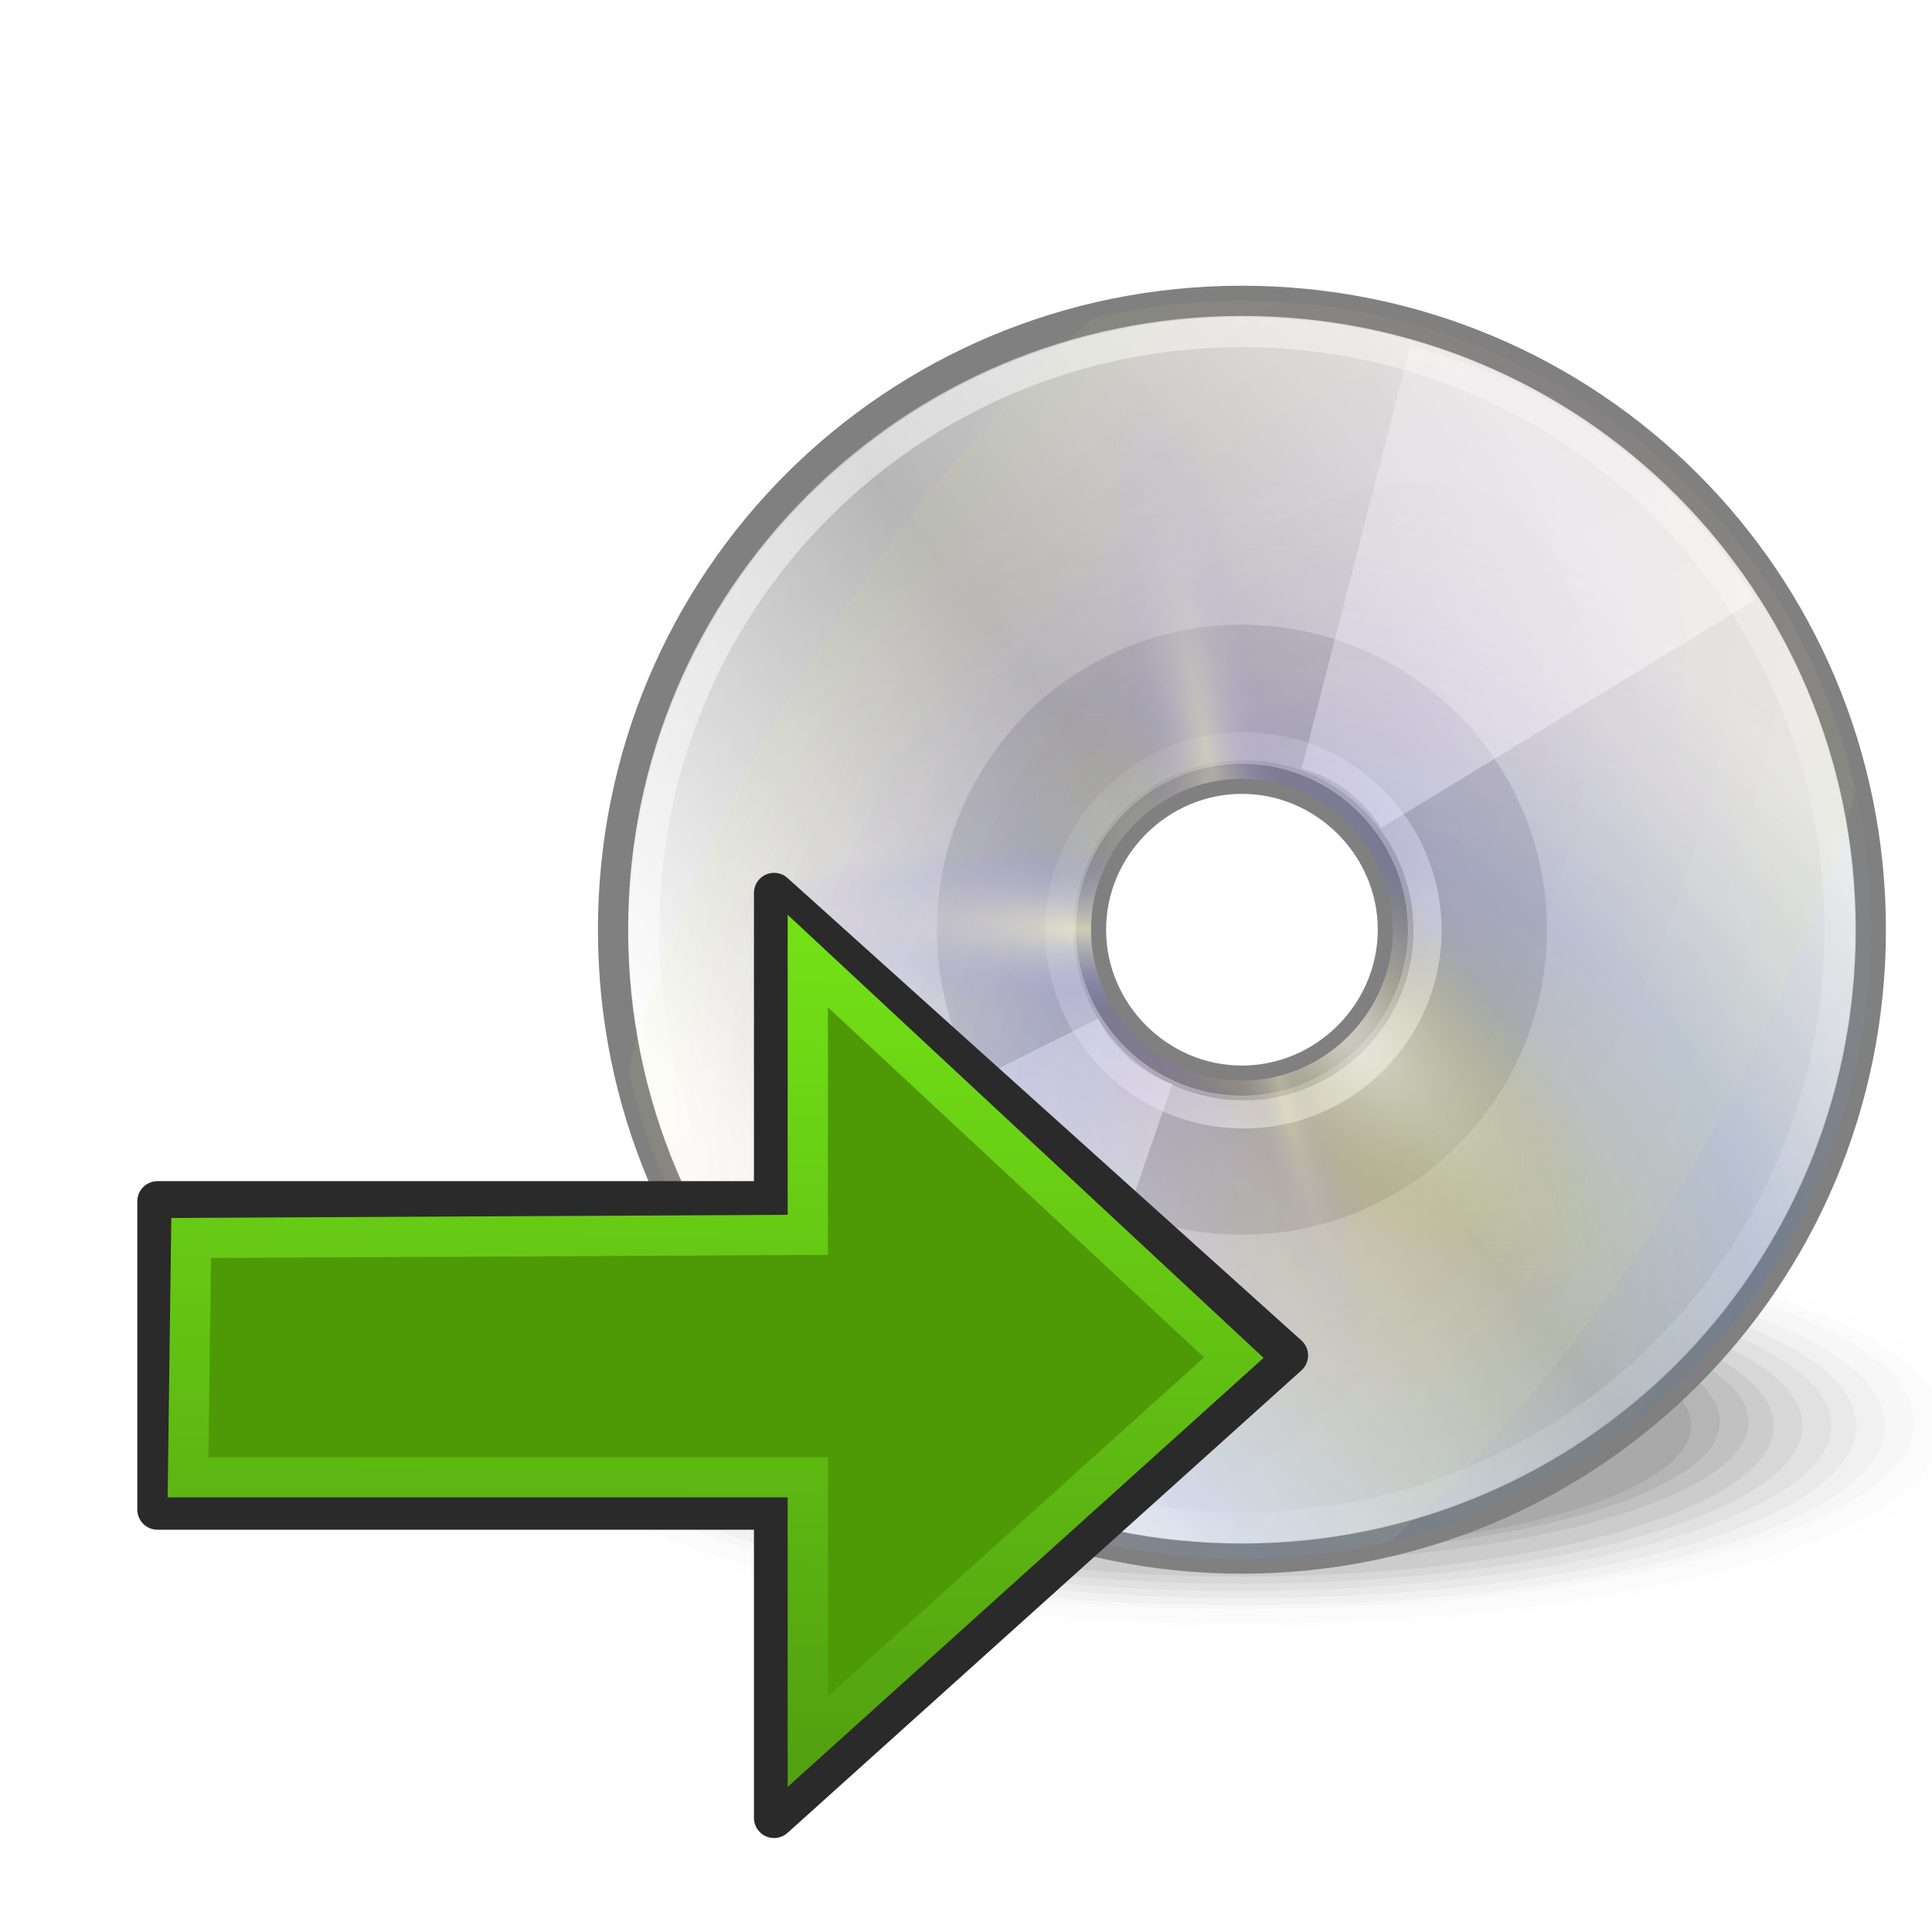
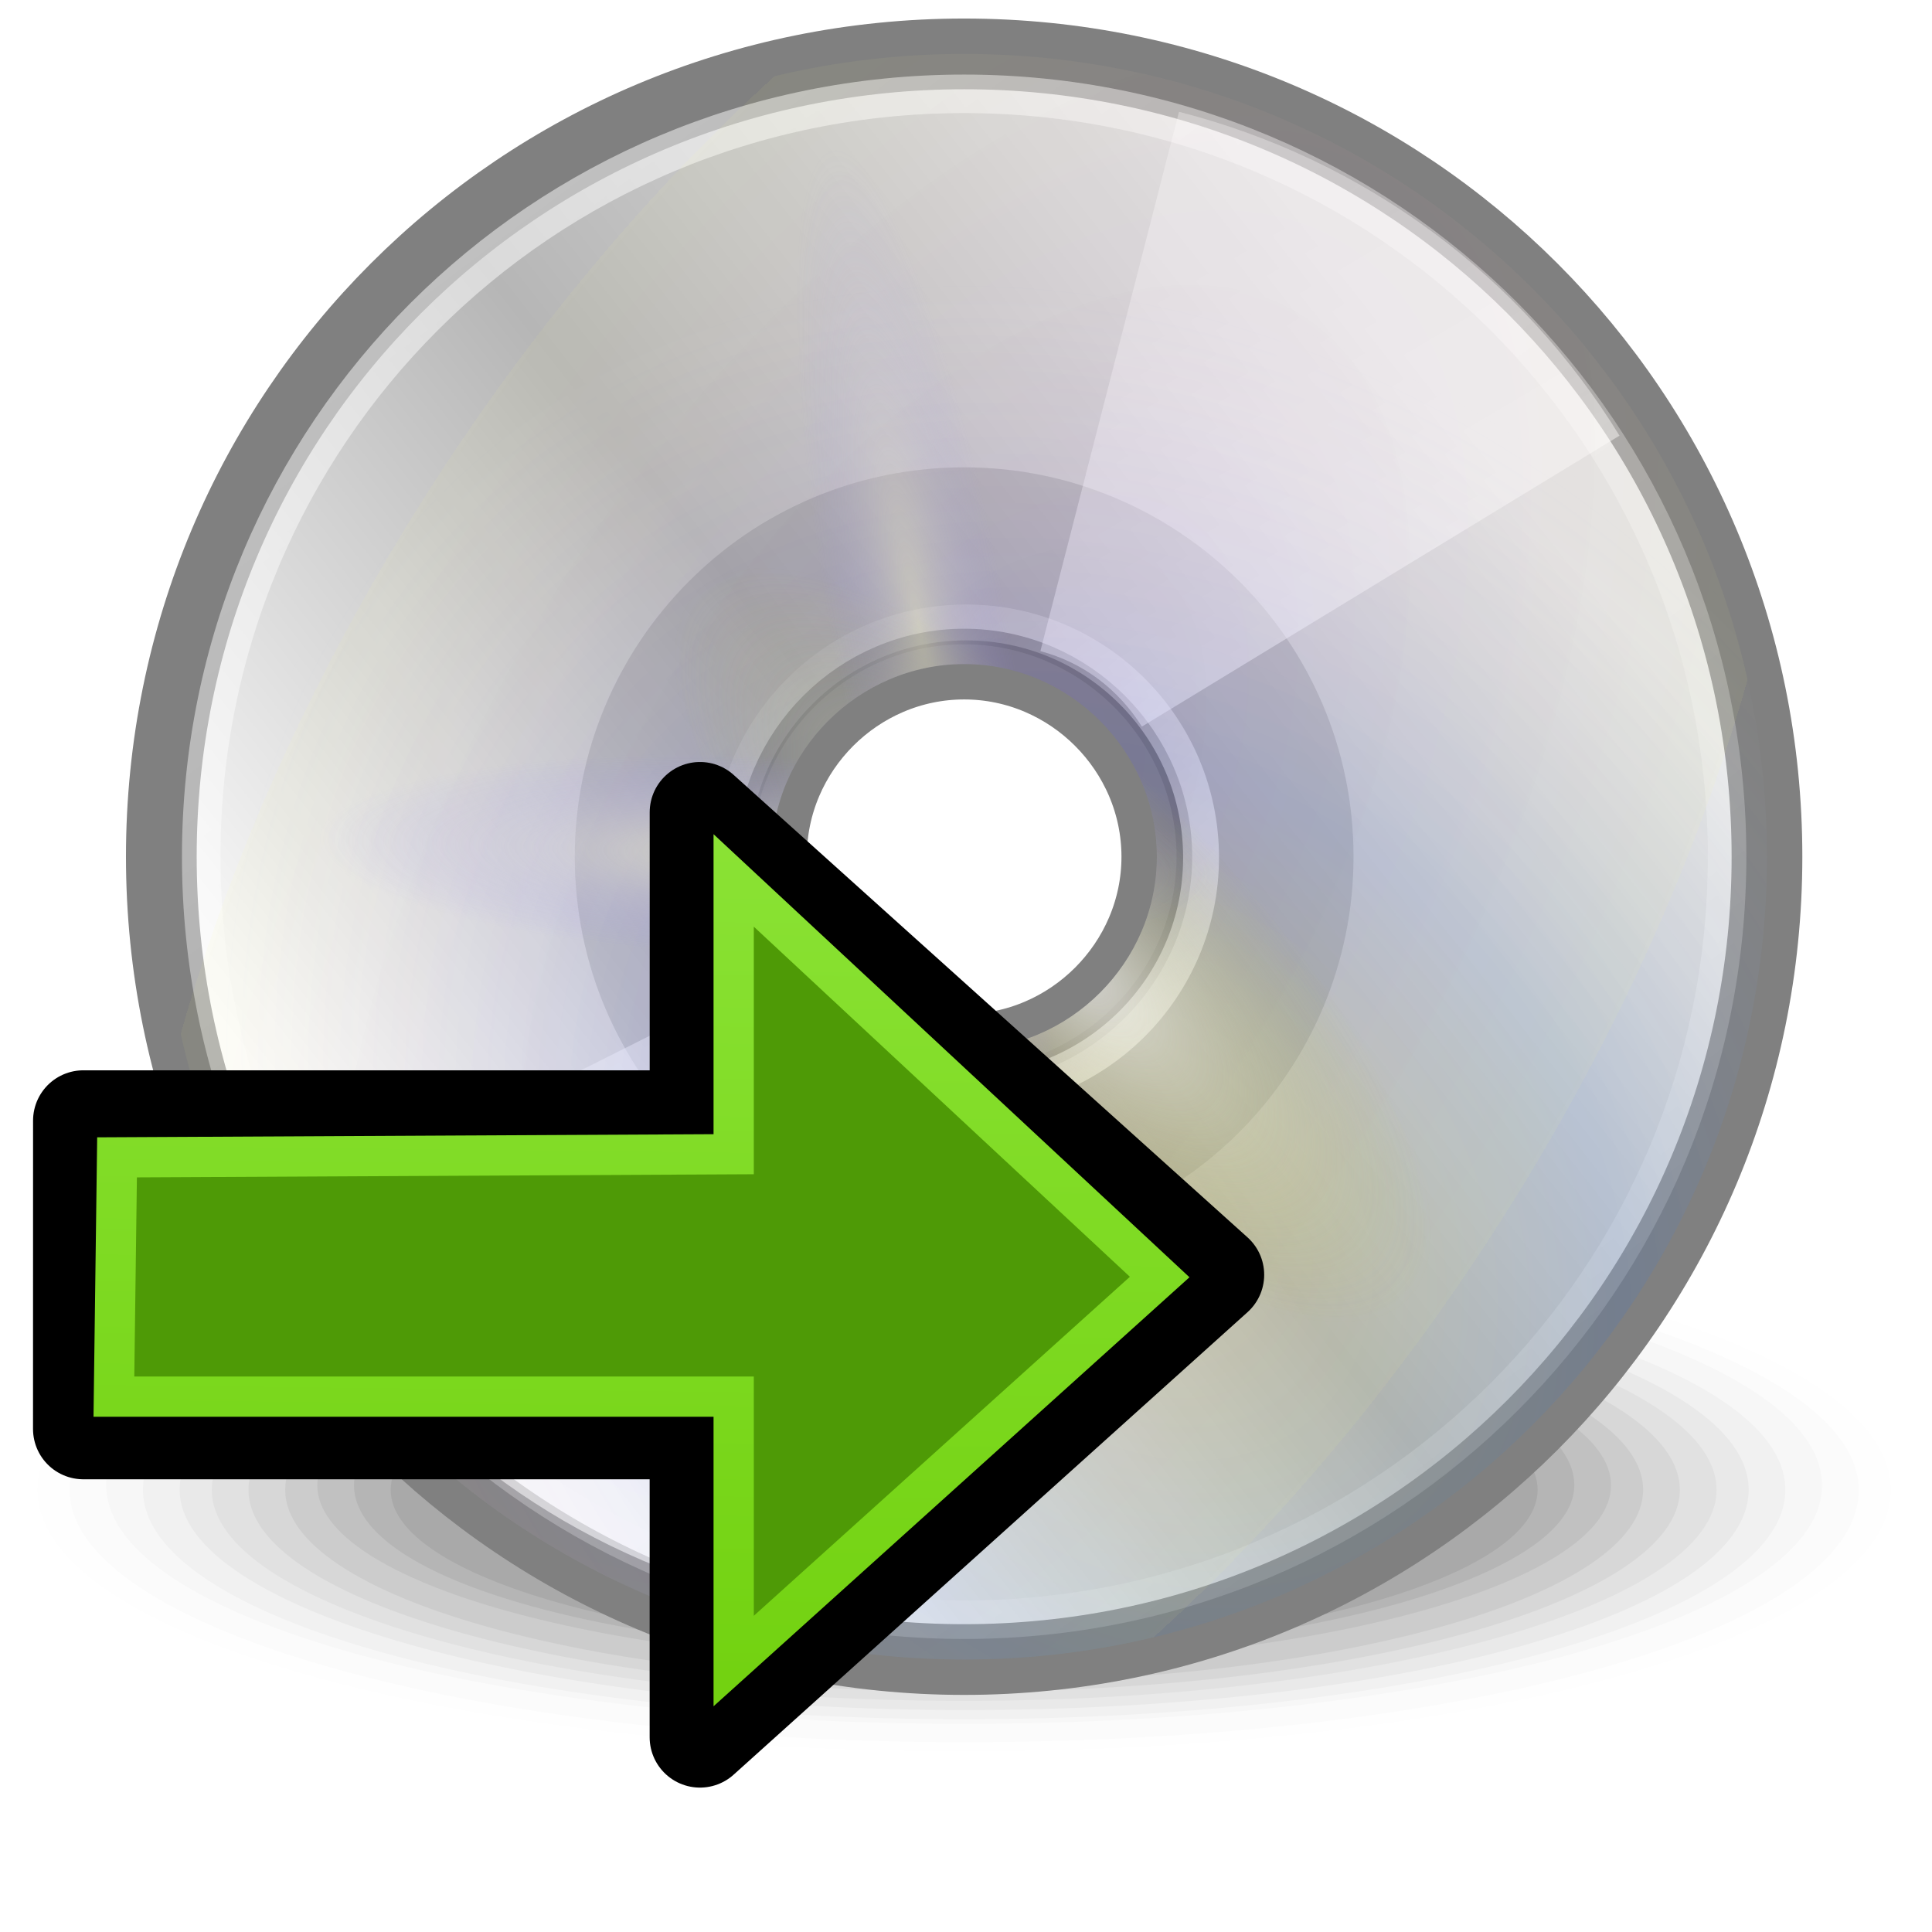
<svg xmlns="http://www.w3.org/2000/svg" xmlns:xlink="http://www.w3.org/1999/xlink" width="48px" height="48px" id="svg3152" version="1.1">
  <defs id="defs3154">
    <linearGradient id="linearGradient3932">
      <stop style="stop-color:#73e216;stop-opacity:1;" offset="0" id="stop3934" />
      <stop style="stop-color:#73e216;stop-opacity:0;" offset="1" id="stop3936" />
    </linearGradient>
    <linearGradient id="linearGradient3914">
-       <stop style="stop-color:#52a110;stop-opacity:1;" offset="0" id="stop3916" />
-       <stop style="stop-color:#73e216;stop-opacity:1;" offset="1" id="stop3918" />
+       <stop style="stop-color:#73d211;stop-opacity:1;" offset="0" id="stop3916" />
+       <stop style="stop-color:#8ae234;stop-opacity:1;" offset="1" id="stop3918" />
    </linearGradient>
    <linearGradient id="linearGradient4463">
      <stop style="stop-color:#deffe1;stop-opacity:1;" offset="0" id="stop4465" />
      <stop style="stop-color:#deffe1;stop-opacity:0;" offset="1" id="stop4467" />
    </linearGradient>
    <linearGradient id="linearGradient4395">
      <stop id="stop4397" offset="0" style="stop-color:#ffffff;stop-opacity:1" />
      <stop id="stop4399" offset="1" style="stop-color:#ff6a5a;stop-opacity:1;" />
    </linearGradient>
    <linearGradient id="linearGradient4329">
      <stop style="stop-color:#ff0000;stop-opacity:1;" offset="0" id="stop4331" />
      <stop style="stop-color:#ff6a5a;stop-opacity:1;" offset="1" id="stop4333" />
    </linearGradient>
    <linearGradient id="linearGradient3435" gradientUnits="userSpaceOnUse" x1="12.274" y1="32.416" x2="35.391" y2="14.203">
      <stop offset="0" style="stop-color:#ffffc8;stop-opacity:1;" id="stop3437" />
      <stop offset="1" style="stop-color:#9a91ef;stop-opacity:0;" id="stop3439" />
    </linearGradient>
    <linearGradient id="linearGradient3068" gradientUnits="userSpaceOnUse" x1="12.274" y1="32.416" x2="35.391" y2="14.203">
      <stop offset="0" style="stop-color:#ffffc8;stop-opacity:1;" id="stop3070" />
      <stop offset="1" style="stop-color:#9a91ef;stop-opacity:0;" id="stop3072" />
    </linearGradient>
    <linearGradient id="linearGradient3075" gradientUnits="userSpaceOnUse" x1="12.274" y1="32.416" x2="35.391" y2="14.203">
      <stop offset="0" style="stop-color:#ffffc8;stop-opacity:1;" id="stop3077" />
      <stop offset="1" style="stop-color:#9a91ef;stop-opacity:0;" id="stop3079" />
    </linearGradient>
    <linearGradient y2="14.203" x2="35.391" y1="32.416" x1="12.274" gradientUnits="userSpaceOnUse" id="linearGradient3421">
      <stop id="stop3423" style="stop-color:#ffffff;stop-opacity:1;" offset="0" />
      <stop id="stop3427" style="stop-color:#b8c04c;stop-opacity:0;" offset="1" />
    </linearGradient>
    <linearGradient id="linearGradient3406" gradientUnits="userSpaceOnUse" x1="12.274" y1="32.416" x2="35.391" y2="14.203">
      <stop offset="0" style="stop-color:#b307ff;stop-opacity:0.822;" id="stop3408" />
      <stop offset="1" style="stop-color:#f0ff8b;stop-opacity:0.644;" id="stop3410" />
      <stop offset="1" style="stop-color:#ffffff;stop-opacity:0;" id="stop3412" />
    </linearGradient>
    <linearGradient y2="14.203" x2="35.391" y1="32.416" x1="12.274" gradientUnits="userSpaceOnUse" id="linearGradient3394">
      <stop id="stop3396" style="stop-color:#fff307;stop-opacity:1;" offset="0" />
      <stop id="stop3398" style="stop-color:#166eff;stop-opacity:1;" offset="0.5" />
      <stop id="stop3400" style="stop-color:#ffffff;stop-opacity:0;" offset="1" />
    </linearGradient>
    <linearGradient id="linearGradient6028">
      <stop style="stop-color:#ffffff;stop-opacity:1;" offset="0" id="stop6030" />
      <stop style="stop-color:#ffffff;stop-opacity:0;" offset="1" id="stop6032" />
    </linearGradient>
    <linearGradient id="linearGradient6036">
      <stop style="stop-color:#ffffff;stop-opacity:1;" offset="0" id="stop6038" />
      <stop style="stop-color:#ffffff;stop-opacity:0;" offset="1" id="stop6040" />
    </linearGradient>
    <linearGradient id="linearGradient4236">
      <stop style="stop-color:#ffffff;stop-opacity:0.327;" offset="0" id="stop4238" />
      <stop style="stop-color:#ffffff;stop-opacity:0.604;" offset="1" id="stop4240" />
    </linearGradient>
    <linearGradient id="linearGradient3108">
      <stop style="stop-color:#ffffff;stop-opacity:0.327;" offset="0" id="stop3110" />
      <stop style="stop-color:#ffffff;stop-opacity:0.604;" offset="1" id="stop3112" />
    </linearGradient>
    <linearGradient id="aigrd2" gradientUnits="userSpaceOnUse" x1="12.274" y1="32.416" x2="35.391" y2="14.203">
      <stop offset="0" style="stop-color:#FBFBFB" id="stop3043" />
      <stop offset="0.5" style="stop-color:#B6B6B6" id="stop3045" />
      <stop offset="1" style="stop-color:#E4E4E4" id="stop3047" />
    </linearGradient>
    <linearGradient id="aigrd1" gradientUnits="userSpaceOnUse" x1="14.997" y1="11.188" x2="32.511" y2="34.307">
      <stop offset="0" style="stop-color:#EBEBEB" id="stop3034" />
      <stop offset="0.5" style="stop-color:#FFFFFF" id="stop3036" />
      <stop offset="1" style="stop-color:#EBEBEB" id="stop3038" />
    </linearGradient>
-     <linearGradient xlink:href="#aigrd1" id="linearGradient3355" gradientUnits="userSpaceOnUse" gradientTransform="matrix(1.190476,0,0,1.190476,-3.571428,-2.952373)" x1="14.997" y1="11.188" x2="32.511" y2="34.307" />
-     <linearGradient xlink:href="#aigrd2" id="linearGradient3357" gradientUnits="userSpaceOnUse" gradientTransform="matrix(1.190476,0,0,1.190476,-3.571428,-2.952374)" x1="12.274" y1="32.416" x2="35.391" y2="14.203" />
-     <linearGradient xlink:href="#linearGradient4236" id="linearGradient3359" gradientUnits="userSpaceOnUse" gradientTransform="matrix(1.25,0,0,1.25,-4.999999,-3.056538)" x1="21.125" y1="14.625" x2="29" y2="28" />
-     <linearGradient xlink:href="#linearGradient4236" id="linearGradient3361" gradientUnits="userSpaceOnUse" gradientTransform="matrix(1.25,0,0,1.25,-4.999999,-3.056538)" x1="21.125" y1="14.625" x2="29" y2="28" />
-     <linearGradient xlink:href="#linearGradient6036" id="linearGradient3363" gradientUnits="userSpaceOnUse" gradientTransform="translate(0.652996,-0.4523728)" x1="10.502" y1="3.61" x2="48.799" y2="54.698" />
    <linearGradient xlink:href="#linearGradient6028" id="linearGradient3365" gradientUnits="userSpaceOnUse" x1="28.703" y1="31.495" x2="17.743" y2="18.367" />
-     <radialGradient xlink:href="#linearGradient3394" id="radialGradient3367" gradientUnits="userSpaceOnUse" gradientTransform="matrix(0.848684,0.95802,-0.782119,0.692834,19.34447,-20.97815)" cx="37.751" cy="27.569" fx="37.751" fy="27.569" r="21.333" />
-     <radialGradient xlink:href="#linearGradient3406" id="radialGradient3369" gradientUnits="userSpaceOnUse" gradientTransform="matrix(0.769501,-1.2425,0.6703,0.415141,-21.12557,40.91326)" cx="26.138" cy="38.807" fx="26.138" fy="38.807" r="21.333" />
-     <radialGradient xlink:href="#linearGradient3421" id="radialGradient3371" gradientUnits="userSpaceOnUse" gradientTransform="matrix(0.15845,-0.158988,0.432907,0.431441,-2.070649,14.5487)" cx="53.557" cy="48.238" fx="53.557" fy="48.238" r="21.333" />
-     <radialGradient xlink:href="#linearGradient3435" id="radialGradient3373" gradientUnits="userSpaceOnUse" gradientTransform="matrix(0.00518427,-0.12286,0.544548,0.02297824,1.61023,25.85519)" cx="16.885" cy="33.378" fx="16.885" fy="33.378" r="21.333" />
-     <radialGradient xlink:href="#linearGradient3435" id="radialGradient3375" gradientUnits="userSpaceOnUse" gradientTransform="matrix(0.105916,-0.0191424,0.104789,0.579807,17.78993,6.662786)" cx="35.511" cy="21.618" fx="35.511" fy="21.618" r="21.333" />
-     <radialGradient xlink:href="#linearGradient3435" id="radialGradient3377" gradientUnits="userSpaceOnUse" gradientTransform="matrix(-0.0504822,0.01387847,-0.12844,-0.467196,36.06557,38.98935)" cx="133.841" cy="23.914" fx="133.841" fy="23.914" r="21.333" />
    <linearGradient xlink:href="#linearGradient4329-6" id="linearGradient4359-9" x1="-0.35" y1="23" x2="22.35" y2="23" gradientUnits="userSpaceOnUse" gradientTransform="matrix(-1,0,0,-1,24.3,46.7)" />
    <linearGradient id="linearGradient4329-6">
      <stop style="stop-color:#ff0000;stop-opacity:1;" offset="0" id="stop4331-1" />
      <stop style="stop-color:#ff6a5a;stop-opacity:1;" offset="1" id="stop4333-1" />
    </linearGradient>
    <linearGradient xlink:href="#linearGradient4463" id="linearGradient4469" x1="11.216" y1="28.246" x2="11.216" y2="17.84" gradientUnits="userSpaceOnUse" />
    <linearGradient xlink:href="#linearGradient3914" id="linearGradient3920" x1="17.838" y1="33.363" x2="18.073" y2="12.62" gradientUnits="userSpaceOnUse" />
    <linearGradient xlink:href="#linearGradient3932" id="linearGradient3938" x1="18.17" y1="28.427" x2="12.945" y2="20.551" gradientUnits="userSpaceOnUse" />
    <linearGradient xlink:href="#linearGradient3914" id="linearGradient3948" gradientUnits="userSpaceOnUse" x1="17.838" y1="33.363" x2="18.073" y2="12.62" />
    <linearGradient xlink:href="#linearGradient3914" id="linearGradient3950" gradientUnits="userSpaceOnUse" x1="17.838" y1="33.363" x2="18.073" y2="12.62" />
+     <linearGradient xlink:href="#linearGradient3914" id="linearGradient3887" gradientUnits="userSpaceOnUse" x1="17.838" y1="33.363" x2="18.073" y2="12.62" />
+     <linearGradient xlink:href="#linearGradient3914" id="linearGradient3881" gradientUnits="userSpaceOnUse" x1="17.838" y1="33.363" x2="18.073" y2="12.62" />
+     <radialGradient xlink:href="#linearGradient3435" id="radialGradient3884" gradientUnits="userSpaceOnUse" gradientTransform="matrix(-0.04833311,0.01328765,-0.1229722,-0.4473069,34.54868,35.11241)" cx="133.841" cy="23.914" fx="133.841" fy="23.914" r="21.333" />
+     <radialGradient xlink:href="#linearGradient3435" id="radialGradient3887" gradientUnits="userSpaceOnUse" gradientTransform="matrix(0.101407,-0.01832749,0.100328,0.555124,17.05105,4.162022)" cx="35.511" cy="21.618" fx="35.511" fy="21.618" r="21.333" />
+     <radialGradient xlink:href="#linearGradient3435" id="radialGradient3890" gradientUnits="userSpaceOnUse" gradientTransform="matrix(0.00496357,-0.1176297,0.521366,0.02200003,1.560144,22.53738)" cx="16.885" cy="33.378" fx="16.885" fy="33.378" r="21.333" />
+     <radialGradient xlink:href="#linearGradient3421" id="radialGradient3893" gradientUnits="userSpaceOnUse" gradientTransform="matrix(0.1517046,-0.1522197,0.4144776,0.4130741,-1.964036,11.71222)" cx="53.557" cy="48.238" fx="53.557" fy="48.238" r="21.333" />
+     <radialGradient xlink:href="#linearGradient3406" id="radialGradient3896" gradientUnits="userSpaceOnUse" gradientTransform="matrix(0.7367425,-1.189605,0.6417646,0.397468,-20.20777,36.95441)" cx="26.138" cy="38.807" fx="26.138" fy="38.807" r="21.333" />
+     <radialGradient xlink:href="#linearGradient3394" id="radialGradient3899" gradientUnits="userSpaceOnUse" gradientTransform="matrix(0.8125545,0.917236,-0.7488233,0.6633393,18.53941,-22.30221)" cx="37.751" cy="27.569" fx="37.751" fy="27.569" r="21.333" />
+     <linearGradient xlink:href="#linearGradient6036" id="linearGradient3903" gradientUnits="userSpaceOnUse" gradientTransform="matrix(0.9574288,0,0,0.9574288,0.6436604,-2.650236)" x1="10.502" y1="3.61" x2="48.799" y2="54.698" />
+     <linearGradient xlink:href="#linearGradient4236" id="linearGradient3906" gradientUnits="userSpaceOnUse" gradientTransform="matrix(1.196786,0,0,1.196786,-4.76868,-5.143539)" x1="21.125" y1="14.625" x2="29" y2="28" />
+     <linearGradient xlink:href="#linearGradient4236" id="linearGradient3909" gradientUnits="userSpaceOnUse" gradientTransform="matrix(1.196786,0,0,1.196786,-4.76868,-5.143539)" x1="21.125" y1="14.625" x2="29" y2="28" />
+     <linearGradient xlink:href="#aigrd2" id="linearGradient3913" gradientUnits="userSpaceOnUse" gradientTransform="matrix(1.139796,0,0,1.139796,-3.400925,-5.043809)" x1="12.274" y1="32.416" x2="35.391" y2="14.203" />
+     <linearGradient xlink:href="#aigrd1" id="linearGradient3916" gradientUnits="userSpaceOnUse" gradientTransform="matrix(1.139796,0,0,1.139796,-3.400925,-5.043808)" x1="14.997" y1="11.188" x2="32.511" y2="34.307" />
+     <linearGradient xlink:href="#linearGradient3914" id="linearGradient3949" gradientUnits="userSpaceOnUse" x1="17.838" y1="33.363" x2="18.073" y2="12.62" />
+     <linearGradient xlink:href="#linearGradient3914" id="linearGradient3967" gradientUnits="userSpaceOnUse" x1="17.838" y1="33.363" x2="18.073" y2="12.62" />
+     <linearGradient xlink:href="#linearGradient3914" id="linearGradient3969" gradientUnits="userSpaceOnUse" x1="17.838" y1="33.363" x2="18.073" y2="12.62" />
  </defs>
  <g id="layer1">
-     <g id="g3325" transform="matrix(0.75,0,0,0.75,12.10548,4.688077)">
-       <g style="fill-rule:nonzero;stroke:#000000;stroke-miterlimit:4" id="Layer_x0020_2" transform="matrix(1.190476,0,0,1.190476,-3.571428,-2.952373)">
-         <g id="g3002" style="stroke:none">
-           <g id="g3004">
-             <path id="path3006" d="m 24,31 c -11.6,0 -21,2.6 -21,5.9 0,3.3 9.4,5.9 21,5.9 11.6,0 21,-2.6 21,-5.9 C 45,33.6 35.6,31 24,31 z m 0,7.3 c -2.8,0 -5,-0.6 -5,-1.4 0,-0.8 2.3,-1.4 5,-1.4 2.8,0 5,0.6 5,1.4 0,0.8 -2.3,1.4 -5,1.4 z" style="opacity:0" />
-             <path id="path3008" d="m 24,31.2 c -11.2,0 -20.2,2.5 -20.2,5.7 0,3.2 9.1,5.7 20.2,5.7 11.2,0 20.2,-2.5 20.2,-5.7 0,-3.2 -9.1,-5.7 -20.2,-5.7 l 0,0 z m 0,7 c -2.7,0 -4.9,-0.6 -4.9,-1.4 0,-0.8 2.2,-1.4 4.9,-1.4 2.7,0 4.9,0.6 4.9,1.4 0,0.8 -2.2,1.4 -4.9,1.4 z" style="opacity:0.006" />
-             <path id="path3010" d="m 24,31.4 c -10.8,0 -19.5,2.4 -19.5,5.5 0,3 8.7,5.5 19.5,5.5 10.8,0 19.5,-2.4 19.5,-5.5 0,-3 -8.7,-5.5 -19.5,-5.5 z m 0,6.8 c -2.6,0 -4.7,-0.6 -4.7,-1.3 0,-0.7 2.1,-1.3 4.7,-1.3 2.6,0 4.7,0.6 4.7,1.3 0,0.7 -2.1,1.3 -4.7,1.3 z" style="opacity:0.013" />
-             <path id="path3012" d="m 24,31.6 c -10.3,0 -18.7,2.3 -18.7,5.2 0,2.9 8.4,5.2 18.7,5.2 10.3,0 18.7,-2.3 18.7,-5.2 0,-2.9 -8.4,-5.2 -18.7,-5.2 l 0,0 z m 0,6.5 c -2.5,0 -4.5,-0.6 -4.5,-1.3 0,-0.7 2,-1.3 4.5,-1.3 2.5,0 4.5,0.6 4.5,1.3 0,0.7 -2,1.3 -4.5,1.3 z" style="opacity:0.019" />
-             <path id="path3014" d="m 24,31.9 c -9.9,0 -17.9,2.2 -17.9,5 0,2.8 8,5 17.9,5 9.9,0 17.9,-2.2 17.9,-5 0,-2.8 -8,-5 -17.9,-5 z m 0,6.2 c -2.4,0 -4.3,-0.5 -4.3,-1.2 0,-0.7 1.9,-1.2 4.3,-1.2 2.4,0 4.3,0.5 4.3,1.2 0,0.7 -1.9,1.2 -4.3,1.2 z" style="opacity:0.025" />
-             <path id="path3016" d="m 24,32.1 c -9.5,0 -17.1,2.2 -17.1,4.8 0,2.6 7.7,4.8 17.1,4.8 9.5,0 17.1,-2.1 17.1,-4.8 0,-2.7 -7.7,-4.8 -17.1,-4.8 z m 0,5.9 c -2.3,0 -4.1,-0.5 -4.1,-1.2 0,-0.6 1.8,-1.2 4.1,-1.2 2.3,0 4.1,0.5 4.1,1.2 0,0.6 -1.8,1.2 -4.1,1.2 z" style="opacity:0.032" />
-             <path id="path3018" d="m 24,32.3 c -9,0 -16.4,2.1 -16.4,4.6 0,2.5 7.3,4.6 16.4,4.6 9,0 16.4,-2.1 16.4,-4.6 0,-2.5 -7.3,-4.6 -16.4,-4.6 z m 0,5.7 c -2.2,0 -3.9,-0.5 -3.9,-1.1 0,-0.6 1.8,-1.1 3.9,-1.1 2.1,0 3.9,0.5 3.9,1.1 0,0.6 -1.8,1.1 -3.9,1.1 z" style="opacity:0.038" />
-             <path id="path3020" d="m 24,32.5 c -8.6,0 -15.6,2 -15.6,4.4 0,2.4 7,4.4 15.6,4.4 8.6,0 15.6,-2 15.6,-4.4 0,-2.4 -7,-4.4 -15.6,-4.4 z m 0,5.4 c -2.1,0 -3.7,-0.5 -3.7,-1 0,-0.6 1.7,-1 3.7,-1 2,0 3.7,0.5 3.7,1 0,0.6 -1.7,1 -3.7,1 z" style="opacity:0.045" />
-             <path id="path3022" d="m 24,32.7 c -8.2,0 -14.8,1.9 -14.8,4.2 0,2.3 6.6,4.2 14.8,4.2 8.2,0 14.8,-1.9 14.8,-4.2 0,-2.3 -6.6,-4.2 -14.8,-4.2 l 0,0 z m 0,5.2 c -2,0 -3.6,-0.4 -3.6,-1 0,-0.5 1.6,-1 3.6,-1 2,0 3.6,0.4 3.6,1 0,0.5 -1.6,1 -3.6,1 z" style="opacity:0.051" />
-             <path id="path3024" d="m 24,32.9 c -7.8,0 -14.1,1.8 -14.1,3.9 0,2.1 6.3,3.9 14.1,3.9 7.8,0 14.1,-1.8 14.1,-3.9 0,-2.1 -6.3,-3.9 -14.1,-3.9 z m 0,4.9 c -1.9,0 -3.4,-0.4 -3.4,-0.9 0,-0.5 1.5,-0.9 3.4,-0.9 1.9,0 3.4,0.4 3.4,0.9 0,0.5 -1.5,0.9 -3.4,0.9 z" style="opacity:0.057" />
-             <path id="path3026" d="m 24,33.1 c -7.3,0 -13.3,1.7 -13.3,3.7 0,2.1 5.9,3.7 13.3,3.7 7.3,0 13.3,-1.7 13.3,-3.7 0,-2.1 -5.9,-3.7 -13.3,-3.7 l 0,0 z m 0,4.7 c -1.8,0 -3.2,-0.4 -3.2,-0.9 0,-0.5 1.4,-0.9 3.2,-0.9 1.8,0 3.2,0.4 3.2,0.9 0,0.5 -1.4,0.9 -3.2,0.9 z" style="opacity:0.064" />
-             <path id="path3028" d="m 24,33.4 c -6.9,0 -12.5,1.6 -12.5,3.5 0,1.9 5.6,3.5 12.5,3.5 6.9,0 12.5,-1.6 12.5,-3.5 C 36.5,35 31,33.4 24,33.4 z m 0,4.3 c -1.7,0 -3,-0.4 -3,-0.8 0,-0.5 1.3,-0.8 3,-0.8 1.7,0 3,0.4 3,0.8 0,0.5 -1.3,0.8 -3,0.8 z" style="opacity:0.07" />
-           </g>
+     <g transform="matrix(1.139796,0,0,1.139796,-3.400925,-5.043808)" id="Layer_x0020_2" style="fill-rule:nonzero;stroke:#000000;stroke-miterlimit:4">
+       <g style="stroke:none" id="g3002">
+         <g id="g3004">
+           <path style="opacity:0" d="m 24,31 c -11.6,0 -21,2.6 -21,5.9 0,3.3 9.4,5.9 21,5.9 11.6,0 21,-2.6 21,-5.9 C 45,33.6 35.6,31 24,31 z m 0,7.3 c -2.8,0 -5,-0.6 -5,-1.4 0,-0.8 2.3,-1.4 5,-1.4 2.8,0 5,0.6 5,1.4 0,0.8 -2.3,1.4 -5,1.4 z" id="path3006" />
+           <path style="opacity:0.006" d="m 24,31.2 c -11.2,0 -20.2,2.5 -20.2,5.7 0,3.2 9.1,5.7 20.2,5.7 11.2,0 20.2,-2.5 20.2,-5.7 0,-3.2 -9.1,-5.7 -20.2,-5.7 l 0,0 z m 0,7 c -2.7,0 -4.9,-0.6 -4.9,-1.4 0,-0.8 2.2,-1.4 4.9,-1.4 2.7,0 4.9,0.6 4.9,1.4 0,0.8 -2.2,1.4 -4.9,1.4 z" id="path3008" />
+           <path style="opacity:0.013" d="m 24,31.4 c -10.8,0 -19.5,2.4 -19.5,5.5 0,3 8.7,5.5 19.5,5.5 10.8,0 19.5,-2.4 19.5,-5.5 0,-3 -8.7,-5.5 -19.5,-5.5 z m 0,6.8 c -2.6,0 -4.7,-0.6 -4.7,-1.3 0,-0.7 2.1,-1.3 4.7,-1.3 2.6,0 4.7,0.6 4.7,1.3 0,0.7 -2.1,1.3 -4.7,1.3 z" id="path3010" />
+           <path style="opacity:0.019" d="m 24,31.6 c -10.3,0 -18.7,2.3 -18.7,5.2 0,2.9 8.4,5.2 18.7,5.2 10.3,0 18.7,-2.3 18.7,-5.2 0,-2.9 -8.4,-5.2 -18.7,-5.2 l 0,0 z m 0,6.5 c -2.5,0 -4.5,-0.6 -4.5,-1.3 0,-0.7 2,-1.3 4.5,-1.3 2.5,0 4.5,0.6 4.5,1.3 0,0.7 -2,1.3 -4.5,1.3 z" id="path3012" />
+           <path style="opacity:0.025" d="m 24,31.9 c -9.9,0 -17.9,2.2 -17.9,5 0,2.8 8,5 17.9,5 9.9,0 17.9,-2.2 17.9,-5 0,-2.8 -8,-5 -17.9,-5 z m 0,6.2 c -2.4,0 -4.3,-0.5 -4.3,-1.2 0,-0.7 1.9,-1.2 4.3,-1.2 2.4,0 4.3,0.5 4.3,1.2 0,0.7 -1.9,1.2 -4.3,1.2 z" id="path3014" />
+           <path style="opacity:0.032" d="m 24,32.1 c -9.5,0 -17.1,2.2 -17.1,4.8 0,2.6 7.7,4.8 17.1,4.8 9.5,0 17.1,-2.1 17.1,-4.8 0,-2.7 -7.7,-4.8 -17.1,-4.8 z m 0,5.9 c -2.3,0 -4.1,-0.5 -4.1,-1.2 0,-0.6 1.8,-1.2 4.1,-1.2 2.3,0 4.1,0.5 4.1,1.2 0,0.6 -1.8,1.2 -4.1,1.2 z" id="path3016" />
+           <path style="opacity:0.038" d="m 24,32.3 c -9,0 -16.4,2.1 -16.4,4.6 0,2.5 7.3,4.6 16.4,4.6 9,0 16.4,-2.1 16.4,-4.6 0,-2.5 -7.3,-4.6 -16.4,-4.6 z m 0,5.7 c -2.2,0 -3.9,-0.5 -3.9,-1.1 0,-0.6 1.8,-1.1 3.9,-1.1 2.1,0 3.9,0.5 3.9,1.1 0,0.6 -1.8,1.1 -3.9,1.1 z" id="path3018" />
+           <path style="opacity:0.045" d="m 24,32.5 c -8.6,0 -15.6,2 -15.6,4.4 0,2.4 7,4.4 15.6,4.4 8.6,0 15.6,-2 15.6,-4.4 0,-2.4 -7,-4.4 -15.6,-4.4 z m 0,5.4 c -2.1,0 -3.7,-0.5 -3.7,-1 0,-0.6 1.7,-1 3.7,-1 2,0 3.7,0.5 3.7,1 0,0.6 -1.7,1 -3.7,1 z" id="path3020" />
+           <path style="opacity:0.051" d="m 24,32.7 c -8.2,0 -14.8,1.9 -14.8,4.2 0,2.3 6.6,4.2 14.8,4.2 8.2,0 14.8,-1.9 14.8,-4.2 0,-2.3 -6.6,-4.2 -14.8,-4.2 l 0,0 z m 0,5.2 c -2,0 -3.6,-0.4 -3.6,-1 0,-0.5 1.6,-1 3.6,-1 2,0 3.6,0.4 3.6,1 0,0.5 -1.6,1 -3.6,1 z" id="path3022" />
+           <path style="opacity:0.057" d="m 24,32.9 c -7.8,0 -14.1,1.8 -14.1,3.9 0,2.1 6.3,3.9 14.1,3.9 7.8,0 14.1,-1.8 14.1,-3.9 0,-2.1 -6.3,-3.9 -14.1,-3.9 z m 0,4.9 c -1.9,0 -3.4,-0.4 -3.4,-0.9 0,-0.5 1.5,-0.9 3.4,-0.9 1.9,0 3.4,0.4 3.4,0.9 0,0.5 -1.5,0.9 -3.4,0.9 z" id="path3024" />
+           <path style="opacity:0.064" d="m 24,33.1 c -7.3,0 -13.3,1.7 -13.3,3.7 0,2.1 5.9,3.7 13.3,3.7 7.3,0 13.3,-1.7 13.3,-3.7 0,-2.1 -5.9,-3.7 -13.3,-3.7 l 0,0 z m 0,4.7 c -1.8,0 -3.2,-0.4 -3.2,-0.9 0,-0.5 1.4,-0.9 3.2,-0.9 1.8,0 3.2,0.4 3.2,0.9 0,0.5 -1.4,0.9 -3.2,0.9 z" id="path3026" />
+           <path style="opacity:0.07" d="m 24,33.4 c -6.9,0 -12.5,1.6 -12.5,3.5 0,1.9 5.6,3.5 12.5,3.5 6.9,0 12.5,-1.6 12.5,-3.5 C 36.5,35 31,33.4 24,33.4 z m 0,4.3 c -1.7,0 -3,-0.4 -3,-0.8 0,-0.5 1.3,-0.8 3,-0.8 1.7,0 3,0.4 3,0.8 0,0.5 -1.3,0.8 -3,0.8 z" id="path3028" />
        </g>
      </g>
-       <path style="fill:url(#linearGradient3355);fill-rule:nonzero;stroke:none" d="m 25,3.714 c -11.548,0 -20.833,9.286 -20.833,20.833 0,11.548 9.286,20.833 20.833,20.833 11.548,0 20.833,-9.286 20.833,-20.833 0,-11.548 -9.286,-20.833 -20.833,-20.833 l 0,0 z m 0,25.833 c -2.738,0 -5,-2.262 -5,-5 0,-2.738 2.262,-5 5,-5 2.738,0 5,2.262 5,5 0,2.738 -2.262,5 -5,5 z" id="path3040" />
-       <path style="fill:url(#linearGradient3357);fill-rule:nonzero;stroke:#808080;stroke-miterlimit:4;stroke-opacity:1" d="m 25,3.714 c -11.548,0 -20.833,9.286 -20.833,20.833 0,11.548 9.286,20.833 20.833,20.833 11.548,0 20.833,-9.286 20.833,-20.833 0,-11.548 -9.286,-20.833 -20.833,-20.833 l 0,0 z m 0,25.833 c -2.738,0 -5,-2.262 -5,-5 0,-2.738 2.262,-5 5,-5 2.738,0 5,2.262 5,5 0,2.738 -2.262,5 -5,5 z" id="path3049" />
-       <path style="opacity:0.11;fill-rule:nonzero;stroke:none" d="m 25,14.443 c -5.643,0 -10.104,4.593 -10.104,10.104 0,5.643 4.593,10.104 10.104,10.104 5.643,0 10.104,-4.593 10.104,-10.104 0,-5.643 -4.593,-10.104 -10.104,-10.104 l 0,0 z m 0,15.616 c -3.018,0 -5.511,-2.493 -5.511,-5.511 0,-3.018 2.493,-5.511 5.511,-5.511 3.018,0 5.511,2.493 5.511,5.511 0,3.018 -2.493,5.511 -5.511,5.511 z" id="path3051" />
-       <path id="path3916" d="M 30.575,5.217 26.979,19.212 c 1.125,0.3 2.024,0.995 2.635,1.959 L 42.006,13.621 C 39.471,9.491 35.402,6.453 30.575,5.217 z" style="fill:url(#linearGradient3359);fill-opacity:1;fill-rule:nonzero;stroke:none" />
-       <path style="fill:url(#linearGradient3361);fill-opacity:1;fill-rule:nonzero;stroke:none" d="M 17.961,43.314 22.696,29.662 C 21.6,29.271 20.761,28.504 20.231,27.494 L 7.26,33.998 c 2.187,4.324 5.992,7.687 10.701,9.315 z" id="path4214" />
-       <path id="path5264" d="m 25,4.75 c -10.974,0 -19.798,8.824 -19.798,19.798 0,10.974 8.824,19.798 19.798,19.798 10.974,0 19.798,-8.824 19.798,-19.798 0,-10.974 -8.824,-19.798 -19.798,-19.798 l 0,0 z" style="opacity:0.546;fill:none;stroke:url(#linearGradient3363);stroke-miterlimit:4;stroke-opacity:1" />
-       <path transform="translate(0.741385,-0.3639838)" d="m 30.406,24.931 c 0,3.368 -2.731,6.099 -6.099,6.099 -3.368,0 -6.099,-2.731 -6.099,-6.099 0,-3.368 2.731,-6.099 6.099,-6.099 3.368,0 6.099,2.731 6.099,6.099 z" id="path6026" style="opacity:0.672;color:#000000;fill:none;stroke:url(#linearGradient3365);stroke-width:0.931;stroke-linecap:butt;stroke-linejoin:miter;stroke-miterlimit:4;stroke-opacity:1;stroke-dashoffset:0;marker:none;visibility:visible;display:inline;overflow:visible" />
-       <path id="path3390" d="m 25,3.714 c -11.548,0 -20.833,9.286 -20.833,20.833 0,11.548 9.286,20.833 20.833,20.833 11.548,0 20.833,-9.286 20.833,-20.833 0,-11.548 -9.286,-20.833 -20.833,-20.833 l 0,0 z m 0,25.833 c -2.738,0 -5,-2.262 -5,-5 0,-2.738 2.262,-5 5,-5 2.738,0 5,2.262 5,5 0,2.738 -2.262,5 -5,5 z" style="opacity:0.114;fill:url(#radialGradient3367);fill-opacity:1;fill-rule:nonzero;stroke:none" />
-       <path style="opacity:0.097;fill:url(#radialGradient3369);fill-opacity:1;fill-rule:nonzero;stroke:none" d="m 25,3.714 c -11.548,0 -20.833,9.286 -20.833,20.833 0,11.548 9.286,20.833 20.833,20.833 11.548,0 20.833,-9.286 20.833,-20.833 0,-11.548 -9.286,-20.833 -20.833,-20.833 l 0,0 z m 0,25.833 c -2.738,0 -5,-2.262 -5,-5 0,-2.738 2.262,-5 5,-5 2.738,0 5,2.262 5,5 0,2.738 -2.262,5 -5,5 z" id="path3404" />
-       <path id="path3419" d="m 25,3.714 c -11.548,0 -20.833,9.286 -20.833,20.833 0,11.548 9.286,20.833 20.833,20.833 11.548,0 20.833,-9.286 20.833,-20.833 0,-11.548 -9.286,-20.833 -20.833,-20.833 l 0,0 z m 0,25.833 c -2.738,0 -5,-2.262 -5,-5 0,-2.738 2.262,-5 5,-5 2.738,0 5,2.262 5,5 0,2.738 -2.262,5 -5,5 z" style="opacity:0.714;fill:url(#radialGradient3371);fill-opacity:1;fill-rule:nonzero;stroke:none" />
-       <path style="opacity:0.623;fill:url(#radialGradient3373);fill-opacity:1;fill-rule:nonzero;stroke:none" d="m 25,3.714 c -11.548,0 -20.833,9.286 -20.833,20.833 0,11.548 9.286,20.833 20.833,20.833 11.548,0 20.833,-9.286 20.833,-20.833 0,-11.548 -9.286,-20.833 -20.833,-20.833 l 0,0 z m 0,25.833 c -2.738,0 -5,-2.262 -5,-5 0,-2.738 2.262,-5 5,-5 2.738,0 5,2.262 5,5 0,2.738 -2.262,5 -5,5 z" id="path3431" />
-       <path id="path3441" d="m 25,3.714 c -11.548,0 -20.833,9.286 -20.833,20.833 0,11.548 9.286,20.833 20.833,20.833 11.548,0 20.833,-9.286 20.833,-20.833 0,-11.548 -9.286,-20.833 -20.833,-20.833 l 0,0 z m 0,25.833 c -2.738,0 -5,-2.262 -5,-5 0,-2.738 2.262,-5 5,-5 2.738,0 5,2.262 5,5 0,2.738 -2.262,5 -5,5 z" style="opacity:0.371;fill:url(#radialGradient3375);fill-opacity:1;fill-rule:nonzero;stroke:none" />
-       <path style="opacity:0.234;fill:url(#radialGradient3377);fill-opacity:1;fill-rule:nonzero;stroke:none" d="m 25,3.714 c -11.548,0 -20.833,9.286 -20.833,20.833 0,11.548 9.286,20.833 20.833,20.833 11.548,0 20.833,-9.286 20.833,-20.833 0,-11.548 -9.286,-20.833 -20.833,-20.833 l 0,0 z m 0,25.833 c -2.738,0 -5,-2.262 -5,-5 0,-2.738 2.262,-5 5,-5 2.738,0 5,2.262 5,5 0,2.738 -2.262,5 -5,5 z" id="path3445" />
    </g>
-     <g id="g3942" transform="translate(1.325673,10.37144)">
-       <g id="g4605">
-         <path style="fill:none;stroke:#2a2a2a;stroke-width:1;stroke-linecap:round;stroke-linejoin:round;stroke-miterlimit:4;stroke-opacity:1;stroke-dasharray:none;stroke-dashoffset:0;marker-start:none" d="m 2.586,27.134 15.32,0 1e-6,7.66 12.767,-11.49 -12.767,-11.49 0,7.66 -15.32,0 z" id="path3379" />
-       </g>
-       <g style="fill:#4e9a06;fill-opacity:1;stroke:url(#linearGradient3950);stroke-opacity:1" id="g4605-6" transform="translate(0.05775339,-0.02333815)">
-         <path style="fill:#4e9a06;fill-opacity:1;stroke:url(#linearGradient3948);stroke-width:1;stroke-linecap:round;stroke-linejoin:miter;stroke-miterlimit:4;stroke-opacity:1;stroke-dasharray:none;stroke-dashoffset:0;marker-start:none" d="m 3.288,26.354 15.398,-1e-6 10e-7,6.569 10.584,-9.541 -10.584,-9.853 0,6.802 -15.32,0.078 z" id="path3379-5" />
-       </g>
+     <path id="path3040" d="m 23.954,1.339 c -11.056,0 -19.946,8.89 -19.946,19.946 0,11.056 8.89,19.946 19.946,19.946 11.056,0 19.946,-8.89 19.946,-19.946 0,-11.056 -8.89,-19.946 -19.946,-19.946 l 0,0 z m 0,24.734 c -2.622,0 -4.787,-2.166 -4.787,-4.787 0,-2.622 2.166,-4.787 4.787,-4.787 2.622,0 4.787,2.166 4.787,4.787 0,2.622 -2.166,4.787 -4.787,4.787 z" style="fill:url(#linearGradient3916);fill-rule:nonzero;stroke:none" />
+     <path id="path3049" d="m 23.954,1.339 c -11.056,0 -19.946,8.89 -19.946,19.946 0,11.056 8.89,19.946 19.946,19.946 11.056,0 19.946,-8.89 19.946,-19.946 0,-11.056 -8.89,-19.946 -19.946,-19.946 l 0,0 z m 0,24.734 c -2.622,0 -4.787,-2.166 -4.787,-4.787 0,-2.622 2.166,-4.787 4.787,-4.787 2.622,0 4.787,2.166 4.787,4.787 0,2.622 -2.166,4.787 -4.787,4.787 z" style="fill:url(#linearGradient3913);fill-rule:nonzero;stroke:#808080;stroke-width:1.757;stroke-miterlimit:4;stroke-opacity:1;stroke-dasharray:none" />
+     <path id="path3051" d="m 23.954,11.611 c -5.402,0 -9.674,4.397 -9.674,9.674 0,5.402 4.397,9.674 9.674,9.674 5.402,0 9.674,-4.397 9.674,-9.674 0,-5.402 -4.397,-9.674 -9.674,-9.674 l 0,0 z m 0,14.951 c -2.89,0 -5.277,-2.387 -5.277,-5.277 0,-2.89 2.387,-5.277 5.277,-5.277 2.89,0 5.277,2.387 5.277,5.277 0,2.89 -2.387,5.277 -5.277,5.277 z" style="opacity:0.11;fill-rule:nonzero;stroke:none" />
+     <path style="fill:url(#linearGradient3909);fill-opacity:1;fill-rule:nonzero;stroke:none" d="M 29.292,2.778 25.848,16.177 c 1.077,0.287 1.938,0.953 2.523,1.875 l 11.865,-7.228 C 37.809,6.87 33.913,3.961 29.292,2.778 z" id="path3916" />
+     <path id="path4214" d="M 17.215,39.253 21.748,26.182 C 20.699,25.808 19.895,25.073 19.388,24.106 L 6.969,30.334 c 2.094,4.14 5.737,7.36 10.245,8.919 z" style="fill:url(#linearGradient3906);fill-opacity:1;fill-rule:nonzero;stroke:none" />
+     <path style="opacity:0.546;fill:none;stroke:url(#linearGradient3903);stroke-width:0.957;stroke-miterlimit:4;stroke-opacity:1" d="m 23.954,2.331 c -10.506,0 -18.955,8.448 -18.955,18.955 0,10.506 8.448,18.955 18.955,18.955 10.506,0 18.955,-8.448 18.955,-18.955 0,-10.506 -8.448,-18.955 -18.955,-18.955 l 0,0 z" id="path5264" />
+     <path style="opacity:0.672;color:#000000;fill:none;stroke:url(#linearGradient3365);stroke-width:0.931;stroke-linecap:butt;stroke-linejoin:miter;stroke-miterlimit:4;stroke-opacity:1;stroke-dashoffset:0;marker:none;visibility:visible;display:inline;overflow:visible" id="path6026" d="m 30.406,24.931 a 6.099,6.099 0 1 1 -12.198,0 6.099,6.099 0 1 1 12.198,0 z" transform="matrix(0.9574288,0,0,0.9574288,0.7282866,-2.56561)" />
+     <path style="opacity:0.114;fill:url(#radialGradient3899);fill-opacity:1;fill-rule:nonzero;stroke:none" d="m 23.954,1.339 c -11.056,0 -19.946,8.89 -19.946,19.946 0,11.056 8.89,19.946 19.946,19.946 11.056,0 19.946,-8.89 19.946,-19.946 0,-11.056 -8.89,-19.946 -19.946,-19.946 l 0,0 z m 0,24.734 c -2.622,0 -4.787,-2.166 -4.787,-4.787 0,-2.622 2.166,-4.787 4.787,-4.787 2.622,0 4.787,2.166 4.787,4.787 0,2.622 -2.166,4.787 -4.787,4.787 z" id="path3390" />
+     <path id="path3404" d="m 23.954,1.339 c -11.056,0 -19.946,8.89 -19.946,19.946 0,11.056 8.89,19.946 19.946,19.946 11.056,0 19.946,-8.89 19.946,-19.946 0,-11.056 -8.89,-19.946 -19.946,-19.946 l 0,0 z m 0,24.734 c -2.622,0 -4.787,-2.166 -4.787,-4.787 0,-2.622 2.166,-4.787 4.787,-4.787 2.622,0 4.787,2.166 4.787,4.787 0,2.622 -2.166,4.787 -4.787,4.787 z" style="opacity:0.097;fill:url(#radialGradient3896);fill-opacity:1;fill-rule:nonzero;stroke:none" />
+     <path style="opacity:0.714;fill:url(#radialGradient3893);fill-opacity:1;fill-rule:nonzero;stroke:none" d="m 23.954,1.339 c -11.056,0 -19.946,8.89 -19.946,19.946 0,11.056 8.89,19.946 19.946,19.946 11.056,0 19.946,-8.89 19.946,-19.946 0,-11.056 -8.89,-19.946 -19.946,-19.946 l 0,0 z m 0,24.734 c -2.622,0 -4.787,-2.166 -4.787,-4.787 0,-2.622 2.166,-4.787 4.787,-4.787 2.622,0 4.787,2.166 4.787,4.787 0,2.622 -2.166,4.787 -4.787,4.787 z" id="path3419" />
+     <path id="path3431" d="m 23.954,1.339 c -11.056,0 -19.946,8.89 -19.946,19.946 0,11.056 8.89,19.946 19.946,19.946 11.056,0 19.946,-8.89 19.946,-19.946 0,-11.056 -8.89,-19.946 -19.946,-19.946 l 0,0 z m 0,24.734 c -2.622,0 -4.787,-2.166 -4.787,-4.787 0,-2.622 2.166,-4.787 4.787,-4.787 2.622,0 4.787,2.166 4.787,4.787 0,2.622 -2.166,4.787 -4.787,4.787 z" style="opacity:0.623;fill:url(#radialGradient3890);fill-opacity:1;fill-rule:nonzero;stroke:none" />
+     <path style="opacity:0.371;fill:url(#radialGradient3887);fill-opacity:1;fill-rule:nonzero;stroke:none" d="m 23.954,1.339 c -11.056,0 -19.946,8.89 -19.946,19.946 0,11.056 8.89,19.946 19.946,19.946 11.056,0 19.946,-8.89 19.946,-19.946 0,-11.056 -8.89,-19.946 -19.946,-19.946 l 0,0 z m 0,24.734 c -2.622,0 -4.787,-2.166 -4.787,-4.787 0,-2.622 2.166,-4.787 4.787,-4.787 2.622,0 4.787,2.166 4.787,4.787 0,2.622 -2.166,4.787 -4.787,4.787 z" id="path3441" />
+     <path id="path3445" d="m 23.954,1.339 c -11.056,0 -19.946,8.89 -19.946,19.946 0,11.056 8.89,19.946 19.946,19.946 11.056,0 19.946,-8.89 19.946,-19.946 0,-11.056 -8.89,-19.946 -19.946,-19.946 l 0,0 z m 0,24.734 c -2.622,0 -4.787,-2.166 -4.787,-4.787 0,-2.622 2.166,-4.787 4.787,-4.787 2.622,0 4.787,2.166 4.787,4.787 0,2.622 -2.166,4.787 -4.787,4.787 z" style="opacity:0.234;fill:url(#radialGradient3884);fill-opacity:1;fill-rule:nonzero;stroke:none" />
+     <g id="g4605" transform="matrix(-1,0,0,1,32.7444,8.368405)" style="fill:none;stroke:#000000;stroke-opacity:1;stroke-width:2.5;stroke-miterlimit:4;stroke-dasharray:none">
+       <path id="path3379" d="m 30.674,27.134 -15.32,0 -10e-7,7.66 L 2.586,23.303 15.353,11.813 l 0,7.66 15.32,0 z" style="fill:none;stroke:#000000;stroke-width:2.5;stroke-linecap:round;stroke-linejoin:round;stroke-miterlimit:4;stroke-opacity:1;stroke-dasharray:none;stroke-dashoffset:0;marker-start:none" />
+     </g>
+     <g transform="translate(-0.4581071,8.345067)" id="g4605-6" style="fill:#4e9a06;fill-opacity:1;stroke:url(#linearGradient3969);stroke-opacity:1">
+       <path id="path3379-5" d="m 3.288,26.354 15.398,-1e-6 10e-7,6.569 10.584,-9.541 -10.584,-9.853 0,6.802 -15.32,0.078 z" style="fill:#4e9a06;fill-opacity:1;stroke:url(#linearGradient3967);stroke-width:1;stroke-linecap:round;stroke-linejoin:miter;stroke-miterlimit:4;stroke-opacity:1;stroke-dasharray:none;stroke-dashoffset:0;marker-start:none" />
    </g>
  </g>
</svg>
